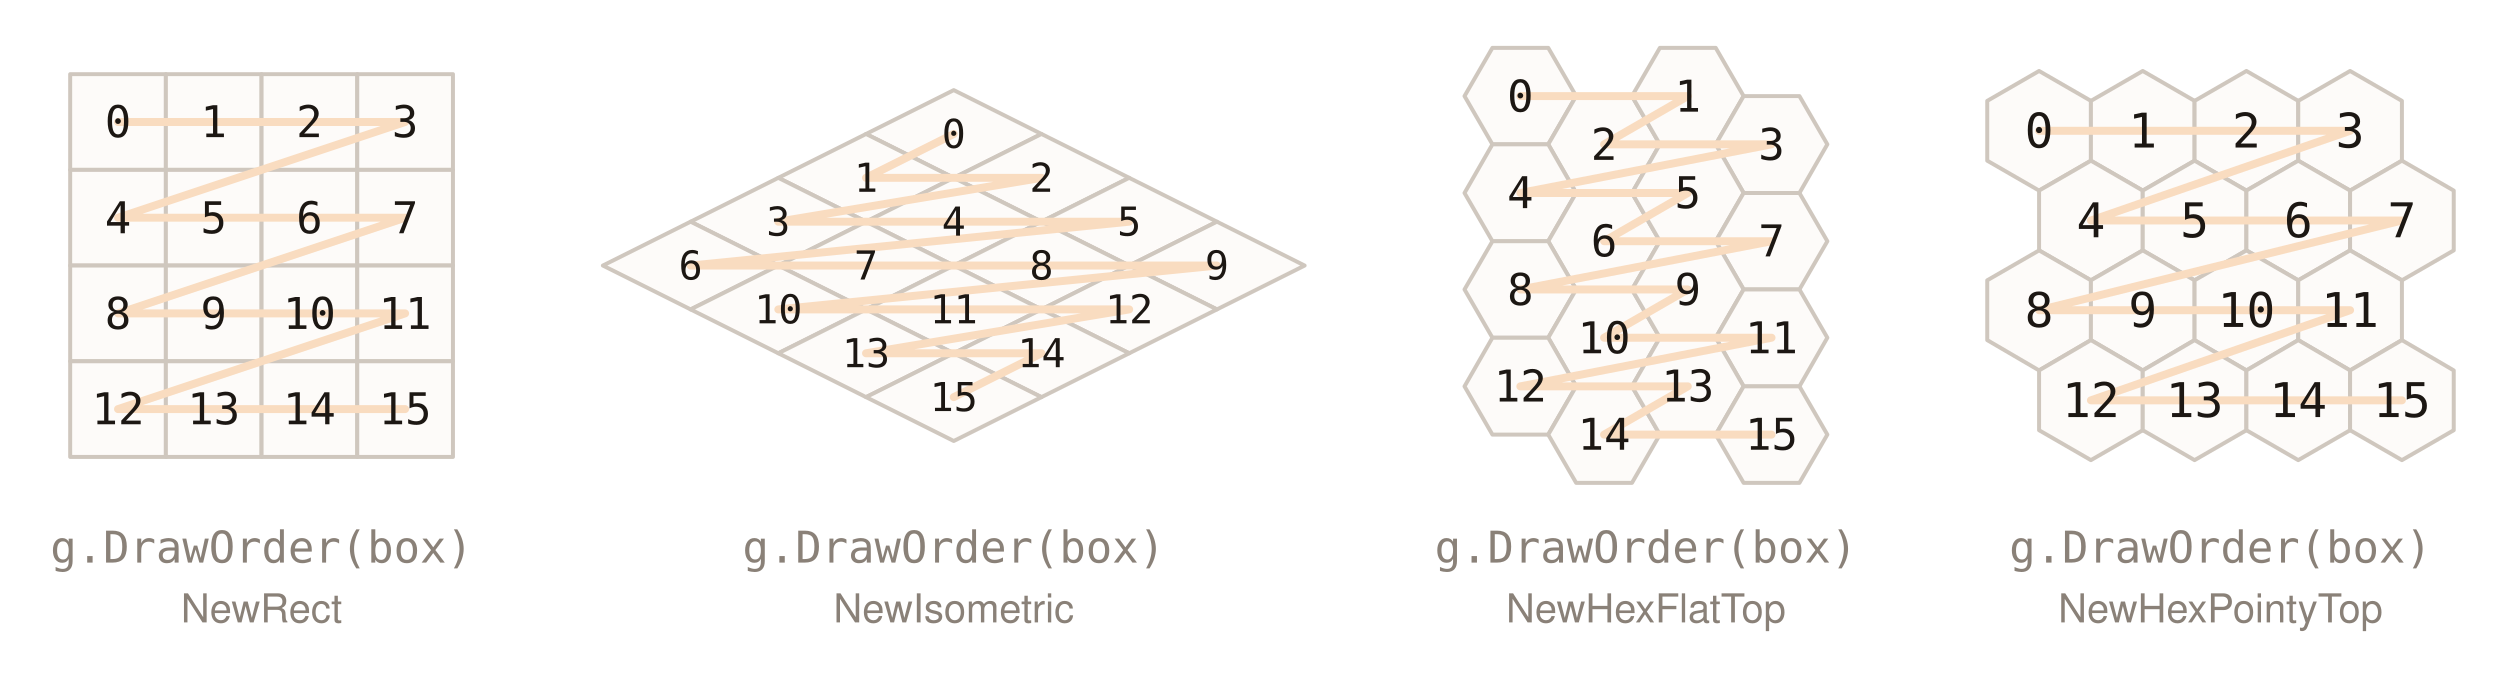
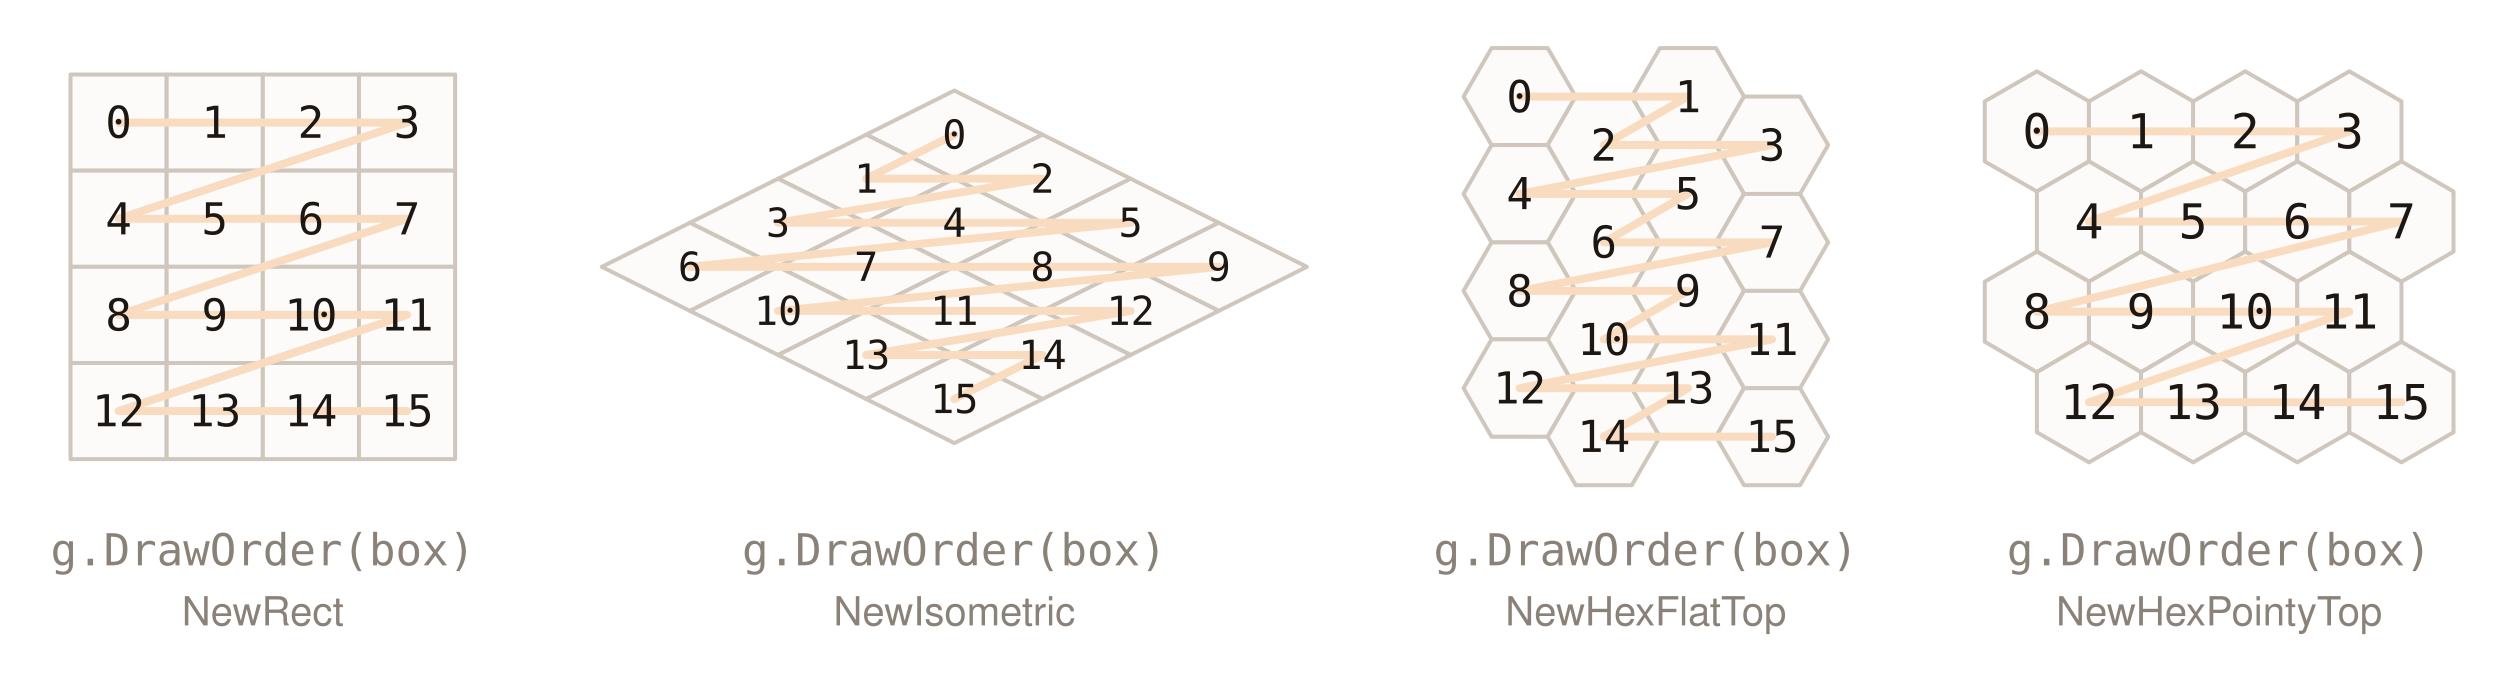
- <svg xmlns="http://www.w3.org/2000/svg" width="627" height="172" viewBox="0 0 627 172" role="img">
+ <svg xmlns="http://www.w3.org/2000/svg" width="624" height="172" viewBox="0 0 624 172" role="img">
  <g transform="translate(17.6 18.6)">
    <polygon points="-0.0,0.0 24.0,-0.0 24.0,24.0 0.0,24.0" fill="#fdfbf9" stroke="#cfc7be" stroke-width="1" stroke-linejoin="round" />
    <polygon points="24.0,0.0 48.0,-0.0 48.0,24.0 24.0,24.0" fill="#fdfbf9" stroke="#cfc7be" stroke-width="1" stroke-linejoin="round" />
    <polygon points="48.0,0.0 72.0,-0.0 72.0,24.0 48.0,24.0" fill="#fdfbf9" stroke="#cfc7be" stroke-width="1" stroke-linejoin="round" />
    <polygon points="72.0,0.0 96.0,-0.0 96.0,24.0 72.0,24.0" fill="#fdfbf9" stroke="#cfc7be" stroke-width="1" stroke-linejoin="round" />
    <polygon points="-0.0,24.0 24.0,24.0 24.0,48.0 0.0,48.0" fill="#fdfbf9" stroke="#cfc7be" stroke-width="1" stroke-linejoin="round" />
    <polygon points="24.0,24.0 48.0,24.0 48.0,48.0 24.0,48.0" fill="#fdfbf9" stroke="#cfc7be" stroke-width="1" stroke-linejoin="round" />
    <polygon points="48.0,24.0 72.0,24.0 72.0,48.0 48.0,48.0" fill="#fdfbf9" stroke="#cfc7be" stroke-width="1" stroke-linejoin="round" />
    <polygon points="72.0,24.0 96.0,24.0 96.0,48.0 72.0,48.0" fill="#fdfbf9" stroke="#cfc7be" stroke-width="1" stroke-linejoin="round" />
    <polygon points="-0.0,48.0 24.0,48.0 24.0,72.0 0.0,72.0" fill="#fdfbf9" stroke="#cfc7be" stroke-width="1" stroke-linejoin="round" />
    <polygon points="24.0,48.0 48.0,48.0 48.0,72.0 24.0,72.0" fill="#fdfbf9" stroke="#cfc7be" stroke-width="1" stroke-linejoin="round" />
    <polygon points="48.0,48.0 72.0,48.0 72.0,72.0 48.0,72.0" fill="#fdfbf9" stroke="#cfc7be" stroke-width="1" stroke-linejoin="round" />
    <polygon points="72.0,48.0 96.0,48.0 96.0,72.0 72.0,72.0" fill="#fdfbf9" stroke="#cfc7be" stroke-width="1" stroke-linejoin="round" />
    <polygon points="-0.0,72.0 24.0,72.0 24.0,96.0 0.0,96.0" fill="#fdfbf9" stroke="#cfc7be" stroke-width="1" stroke-linejoin="round" />
    <polygon points="24.0,72.0 48.0,72.0 48.0,96.0 24.0,96.0" fill="#fdfbf9" stroke="#cfc7be" stroke-width="1" stroke-linejoin="round" />
    <polygon points="48.0,72.0 72.0,72.0 72.0,96.0 48.0,96.0" fill="#fdfbf9" stroke="#cfc7be" stroke-width="1" stroke-linejoin="round" />
    <polygon points="72.0,72.0 96.0,72.0 96.0,96.0 72.0,96.0" fill="#fdfbf9" stroke="#cfc7be" stroke-width="1" stroke-linejoin="round" />
    <polyline points="12.0,12.0 36.0,12.0 60.0,12.0 84.0,12.0 12.0,36.0 36.0,36.0 60.0,36.0 84.0,36.0 12.0,60.0 36.0,60.0 60.0,60.0 84.0,60.0 12.0,84.0 36.0,84.0 60.0,84.0 84.0,84.0" fill="none" stroke="#f9dcc0" stroke-width="2" stroke-linejoin="round" stroke-linecap="round" />
    <text x="12.0" y="15.8" font-family="ui-monospace, SFMono-Regular, Menlo, Consolas, monospace" font-size="11" text-anchor="middle">
      <tspan fill="#1c1713">0</tspan>
    </text>
    <text x="36.0" y="15.8" font-family="ui-monospace, SFMono-Regular, Menlo, Consolas, monospace" font-size="11" text-anchor="middle">
      <tspan fill="#1c1713">1</tspan>
    </text>
    <text x="60.0" y="15.8" font-family="ui-monospace, SFMono-Regular, Menlo, Consolas, monospace" font-size="11" text-anchor="middle">
      <tspan fill="#1c1713">2</tspan>
    </text>
    <text x="84.0" y="15.8" font-family="ui-monospace, SFMono-Regular, Menlo, Consolas, monospace" font-size="11" text-anchor="middle">
      <tspan fill="#1c1713">3</tspan>
    </text>
    <text x="12.0" y="39.9" font-family="ui-monospace, SFMono-Regular, Menlo, Consolas, monospace" font-size="11" text-anchor="middle">
      <tspan fill="#1c1713">4</tspan>
    </text>
    <text x="36.0" y="39.9" font-family="ui-monospace, SFMono-Regular, Menlo, Consolas, monospace" font-size="11" text-anchor="middle">
      <tspan fill="#1c1713">5</tspan>
    </text>
    <text x="60.0" y="39.9" font-family="ui-monospace, SFMono-Regular, Menlo, Consolas, monospace" font-size="11" text-anchor="middle">
      <tspan fill="#1c1713">6</tspan>
    </text>
    <text x="84.0" y="39.9" font-family="ui-monospace, SFMono-Regular, Menlo, Consolas, monospace" font-size="11" text-anchor="middle">
      <tspan fill="#1c1713">7</tspan>
    </text>
    <text x="12.0" y="63.9" font-family="ui-monospace, SFMono-Regular, Menlo, Consolas, monospace" font-size="11" text-anchor="middle">
      <tspan fill="#1c1713">8</tspan>
    </text>
    <text x="36.0" y="63.9" font-family="ui-monospace, SFMono-Regular, Menlo, Consolas, monospace" font-size="11" text-anchor="middle">
      <tspan fill="#1c1713">9</tspan>
    </text>
    <text x="60.0" y="63.9" font-family="ui-monospace, SFMono-Regular, Menlo, Consolas, monospace" font-size="11" text-anchor="middle">
      <tspan fill="#1c1713">10</tspan>
    </text>
    <text x="84.0" y="63.9" font-family="ui-monospace, SFMono-Regular, Menlo, Consolas, monospace" font-size="11" text-anchor="middle">
      <tspan fill="#1c1713">11</tspan>
    </text>
    <text x="12.0" y="87.8" font-family="ui-monospace, SFMono-Regular, Menlo, Consolas, monospace" font-size="11" text-anchor="middle">
      <tspan fill="#1c1713">12</tspan>
    </text>
    <text x="36.0" y="87.8" font-family="ui-monospace, SFMono-Regular, Menlo, Consolas, monospace" font-size="11" text-anchor="middle">
      <tspan fill="#1c1713">13</tspan>
    </text>
    <text x="60.0" y="87.8" font-family="ui-monospace, SFMono-Regular, Menlo, Consolas, monospace" font-size="11" text-anchor="middle">
      <tspan fill="#1c1713">14</tspan>
    </text>
    <text x="84.0" y="87.8" font-family="ui-monospace, SFMono-Regular, Menlo, Consolas, monospace" font-size="11" text-anchor="middle">
      <tspan fill="#1c1713">15</tspan>
    </text>
  </g>
  <text x="65.6" y="141.1" font-family="ui-monospace, SFMono-Regular, Menlo, Consolas, monospace" font-size="11" text-anchor="middle" fill="#8a8178">g.DrawOrder(box)</text>
  <text x="65.6" y="156.1" font-family="Helvetica Neue, Helvetica, Arial, sans-serif" font-size="10" text-anchor="middle" fill="#8a8178">NewRect</text>
-   <g transform="translate(151.2 22.6)">
+   <g transform="translate(150.2 22.6)">
    <polygon points="88.0,0.0 110.0,11.0 88.0,22.0 66.0,11.0" fill="#fdfbf9" stroke="#cfc7be" stroke-width="1" stroke-linejoin="round" />
    <polygon points="110.0,11.0 132.0,22.0 110.0,33.0 88.0,22.0" fill="#fdfbf9" stroke="#cfc7be" stroke-width="1" stroke-linejoin="round" />
    <polygon points="132.0,22.0 154.0,33.0 132.0,44.0 110.0,33.0" fill="#fdfbf9" stroke="#cfc7be" stroke-width="1" stroke-linejoin="round" />
    <polygon points="154.0,33.0 176.0,44.0 154.0,55.0 132.0,44.0" fill="#fdfbf9" stroke="#cfc7be" stroke-width="1" stroke-linejoin="round" />
    <polygon points="66.0,11.0 88.0,22.0 66.0,33.0 44.0,22.0" fill="#fdfbf9" stroke="#cfc7be" stroke-width="1" stroke-linejoin="round" />
    <polygon points="88.0,22.0 110.0,33.0 88.0,44.0 66.0,33.0" fill="#fdfbf9" stroke="#cfc7be" stroke-width="1" stroke-linejoin="round" />
    <polygon points="110.0,33.0 132.0,44.0 110.0,55.0 88.0,44.0" fill="#fdfbf9" stroke="#cfc7be" stroke-width="1" stroke-linejoin="round" />
    <polygon points="132.0,44.0 154.0,55.0 132.0,66.0 110.0,55.0" fill="#fdfbf9" stroke="#cfc7be" stroke-width="1" stroke-linejoin="round" />
    <polygon points="44.0,22.0 66.0,33.0 44.0,44.0 22.0,33.0" fill="#fdfbf9" stroke="#cfc7be" stroke-width="1" stroke-linejoin="round" />
    <polygon points="66.0,33.0 88.0,44.0 66.0,55.0 44.0,44.0" fill="#fdfbf9" stroke="#cfc7be" stroke-width="1" stroke-linejoin="round" />
    <polygon points="88.0,44.0 110.0,55.0 88.0,66.0 66.0,55.0" fill="#fdfbf9" stroke="#cfc7be" stroke-width="1" stroke-linejoin="round" />
    <polygon points="110.0,55.0 132.0,66.0 110.0,77.0 88.0,66.0" fill="#fdfbf9" stroke="#cfc7be" stroke-width="1" stroke-linejoin="round" />
    <polygon points="22.0,33.0 44.0,44.0 22.0,55.0 0.0,44.0" fill="#fdfbf9" stroke="#cfc7be" stroke-width="1" stroke-linejoin="round" />
    <polygon points="44.0,44.0 66.0,55.0 44.0,66.0 22.0,55.0" fill="#fdfbf9" stroke="#cfc7be" stroke-width="1" stroke-linejoin="round" />
    <polygon points="66.0,55.0 88.0,66.0 66.0,77.0 44.0,66.0" fill="#fdfbf9" stroke="#cfc7be" stroke-width="1" stroke-linejoin="round" />
    <polygon points="88.0,66.0 110.0,77.0 88.0,88.0 66.0,77.0" fill="#fdfbf9" stroke="#cfc7be" stroke-width="1" stroke-linejoin="round" />
    <polyline points="88.0,11.0 66.0,22.0 110.0,22.0 44.0,33.0 88.0,33.0 132.0,33.0 22.0,44.0 66.0,44.0 110.0,44.0 154.0,44.0 44.0,55.0 88.0,55.0 132.0,55.0 66.0,66.0 110.0,66.0 88.0,77.0" fill="none" stroke="#f9dcc0" stroke-width="2" stroke-linejoin="round" stroke-linecap="round" />
    <text x="88.0" y="14.5" font-family="ui-monospace, SFMono-Regular, Menlo, Consolas, monospace" font-size="10" text-anchor="middle">
      <tspan fill="#1c1713">0</tspan>
    </text>
    <text x="66.0" y="25.5" font-family="ui-monospace, SFMono-Regular, Menlo, Consolas, monospace" font-size="10" text-anchor="middle">
      <tspan fill="#1c1713">1</tspan>
    </text>
    <text x="110.0" y="25.5" font-family="ui-monospace, SFMono-Regular, Menlo, Consolas, monospace" font-size="10" text-anchor="middle">
      <tspan fill="#1c1713">2</tspan>
    </text>
    <text x="44.0" y="36.5" font-family="ui-monospace, SFMono-Regular, Menlo, Consolas, monospace" font-size="10" text-anchor="middle">
      <tspan fill="#1c1713">3</tspan>
    </text>
    <text x="88.0" y="36.5" font-family="ui-monospace, SFMono-Regular, Menlo, Consolas, monospace" font-size="10" text-anchor="middle">
      <tspan fill="#1c1713">4</tspan>
    </text>
    <text x="132.0" y="36.5" font-family="ui-monospace, SFMono-Regular, Menlo, Consolas, monospace" font-size="10" text-anchor="middle">
      <tspan fill="#1c1713">5</tspan>
    </text>
    <text x="22.0" y="47.5" font-family="ui-monospace, SFMono-Regular, Menlo, Consolas, monospace" font-size="10" text-anchor="middle">
      <tspan fill="#1c1713">6</tspan>
    </text>
    <text x="66.0" y="47.5" font-family="ui-monospace, SFMono-Regular, Menlo, Consolas, monospace" font-size="10" text-anchor="middle">
      <tspan fill="#1c1713">7</tspan>
    </text>
    <text x="110.0" y="47.5" font-family="ui-monospace, SFMono-Regular, Menlo, Consolas, monospace" font-size="10" text-anchor="middle">
      <tspan fill="#1c1713">8</tspan>
    </text>
    <text x="154.0" y="47.5" font-family="ui-monospace, SFMono-Regular, Menlo, Consolas, monospace" font-size="10" text-anchor="middle">
      <tspan fill="#1c1713">9</tspan>
    </text>
    <text x="44.0" y="58.5" font-family="ui-monospace, SFMono-Regular, Menlo, Consolas, monospace" font-size="10" text-anchor="middle">
      <tspan fill="#1c1713">10</tspan>
    </text>
    <text x="88.0" y="58.5" font-family="ui-monospace, SFMono-Regular, Menlo, Consolas, monospace" font-size="10" text-anchor="middle">
      <tspan fill="#1c1713">11</tspan>
    </text>
    <text x="132.0" y="58.5" font-family="ui-monospace, SFMono-Regular, Menlo, Consolas, monospace" font-size="10" text-anchor="middle">
      <tspan fill="#1c1713">12</tspan>
    </text>
    <text x="66.0" y="69.5" font-family="ui-monospace, SFMono-Regular, Menlo, Consolas, monospace" font-size="10" text-anchor="middle">
      <tspan fill="#1c1713">13</tspan>
    </text>
    <text x="110.0" y="69.5" font-family="ui-monospace, SFMono-Regular, Menlo, Consolas, monospace" font-size="10" text-anchor="middle">
      <tspan fill="#1c1713">14</tspan>
    </text>
    <text x="88.0" y="80.5" font-family="ui-monospace, SFMono-Regular, Menlo, Consolas, monospace" font-size="10" text-anchor="middle">
      <tspan fill="#1c1713">15</tspan>
    </text>
  </g>
-   <text x="239.2" y="141.1" font-family="ui-monospace, SFMono-Regular, Menlo, Consolas, monospace" font-size="11" text-anchor="middle" fill="#8a8178">g.DrawOrder(box)</text>
-   <text x="239.2" y="156.1" font-family="Helvetica Neue, Helvetica, Arial, sans-serif" font-size="10" text-anchor="middle" fill="#8a8178">NewIsometric</text>
-   <g transform="translate(367.3 12.0)">
+   <text x="238.2" y="141.1" font-family="ui-monospace, SFMono-Regular, Menlo, Consolas, monospace" font-size="11" text-anchor="middle" fill="#8a8178">g.DrawOrder(box)</text>
+   <text x="238.2" y="156.1" font-family="Helvetica Neue, Helvetica, Arial, sans-serif" font-size="10" text-anchor="middle" fill="#8a8178">NewIsometric</text>
+   <g transform="translate(365.3 12.0)">
    <polygon points="7.0,0.0 21.0,-0.0 28.0,12.1 21.0,24.2 7.0,24.2 0.0,12.1" fill="#fdfbf9" stroke="#cfc7be" stroke-width="1" stroke-linejoin="round" />
    <polygon points="28.0,12.1 42.0,12.1 49.0,24.2 42.0,36.4 28.0,36.4 21.0,24.2" fill="#fdfbf9" stroke="#cfc7be" stroke-width="1" stroke-linejoin="round" />
    <polygon points="49.0,0.0 63.0,-0.0 70.0,12.1 63.0,24.2 49.0,24.2 42.0,12.1" fill="#fdfbf9" stroke="#cfc7be" stroke-width="1" stroke-linejoin="round" />
    <polygon points="70.0,12.1 84.0,12.1 91.0,24.2 84.0,36.4 70.0,36.4 63.0,24.2" fill="#fdfbf9" stroke="#cfc7be" stroke-width="1" stroke-linejoin="round" />
    <polygon points="7.0,24.2 21.0,24.2 28.0,36.4 21.0,48.5 7.0,48.5 0.0,36.4" fill="#fdfbf9" stroke="#cfc7be" stroke-width="1" stroke-linejoin="round" />
    <polygon points="28.0,36.4 42.0,36.4 49.0,48.5 42.0,60.6 28.0,60.6 21.0,48.5" fill="#fdfbf9" stroke="#cfc7be" stroke-width="1" stroke-linejoin="round" />
    <polygon points="49.0,24.2 63.0,24.2 70.0,36.4 63.0,48.5 49.0,48.5 42.0,36.4" fill="#fdfbf9" stroke="#cfc7be" stroke-width="1" stroke-linejoin="round" />
    <polygon points="70.0,36.4 84.0,36.4 91.0,48.5 84.0,60.6 70.0,60.6 63.0,48.5" fill="#fdfbf9" stroke="#cfc7be" stroke-width="1" stroke-linejoin="round" />
    <polygon points="7.0,48.5 21.0,48.5 28.0,60.6 21.0,72.7 7.0,72.7 0.0,60.6" fill="#fdfbf9" stroke="#cfc7be" stroke-width="1" stroke-linejoin="round" />
    <polygon points="28.0,60.6 42.0,60.6 49.0,72.7 42.0,84.9 28.0,84.9 21.0,72.7" fill="#fdfbf9" stroke="#cfc7be" stroke-width="1" stroke-linejoin="round" />
    <polygon points="49.0,48.5 63.0,48.5 70.0,60.6 63.0,72.7 49.0,72.7 42.0,60.6" fill="#fdfbf9" stroke="#cfc7be" stroke-width="1" stroke-linejoin="round" />
    <polygon points="70.0,60.6 84.0,60.6 91.0,72.7 84.0,84.9 70.0,84.9 63.0,72.7" fill="#fdfbf9" stroke="#cfc7be" stroke-width="1" stroke-linejoin="round" />
    <polygon points="7.0,72.7 21.0,72.7 28.0,84.9 21.0,97.0 7.0,97.0 0.0,84.9" fill="#fdfbf9" stroke="#cfc7be" stroke-width="1" stroke-linejoin="round" />
    <polygon points="28.0,84.9 42.0,84.9 49.0,97.0 42.0,109.1 28.0,109.1 21.0,97.0" fill="#fdfbf9" stroke="#cfc7be" stroke-width="1" stroke-linejoin="round" />
    <polygon points="49.0,72.7 63.0,72.7 70.0,84.9 63.0,97.0 49.0,97.0 42.0,84.9" fill="#fdfbf9" stroke="#cfc7be" stroke-width="1" stroke-linejoin="round" />
    <polygon points="70.0,84.9 84.0,84.9 91.0,97.0 84.0,109.1 70.0,109.1 63.0,97.0" fill="#fdfbf9" stroke="#cfc7be" stroke-width="1" stroke-linejoin="round" />
    <polyline points="14.0,12.1 56.0,12.1 35.0,24.2 77.0,24.2 14.0,36.4 56.0,36.4 35.0,48.5 77.0,48.5 14.0,60.6 56.0,60.6 35.0,72.7 77.0,72.7 14.0,84.9 56.0,84.9 35.0,97.0 77.0,97.0" fill="none" stroke="#f9dcc0" stroke-width="2" stroke-linejoin="round" stroke-linecap="round" />
    <text x="14.0" y="16.0" font-family="ui-monospace, SFMono-Regular, Menlo, Consolas, monospace" font-size="11" text-anchor="middle">
      <tspan fill="#1c1713">0</tspan>
    </text>
    <text x="56.0" y="16.0" font-family="ui-monospace, SFMono-Regular, Menlo, Consolas, monospace" font-size="11" text-anchor="middle">
      <tspan fill="#1c1713">1</tspan>
    </text>
    <text x="35.0" y="28.1" font-family="ui-monospace, SFMono-Regular, Menlo, Consolas, monospace" font-size="11" text-anchor="middle">
      <tspan fill="#1c1713">2</tspan>
    </text>
    <text x="77.0" y="28.1" font-family="ui-monospace, SFMono-Regular, Menlo, Consolas, monospace" font-size="11" text-anchor="middle">
      <tspan fill="#1c1713">3</tspan>
    </text>
    <text x="14.0" y="40.2" font-family="ui-monospace, SFMono-Regular, Menlo, Consolas, monospace" font-size="11" text-anchor="middle">
      <tspan fill="#1c1713">4</tspan>
    </text>
    <text x="56.0" y="40.2" font-family="ui-monospace, SFMono-Regular, Menlo, Consolas, monospace" font-size="11" text-anchor="middle">
      <tspan fill="#1c1713">5</tspan>
    </text>
    <text x="35.0" y="52.3" font-family="ui-monospace, SFMono-Regular, Menlo, Consolas, monospace" font-size="11" text-anchor="middle">
      <tspan fill="#1c1713">6</tspan>
    </text>
    <text x="77.0" y="52.3" font-family="ui-monospace, SFMono-Regular, Menlo, Consolas, monospace" font-size="11" text-anchor="middle">
      <tspan fill="#1c1713">7</tspan>
    </text>
    <text x="14.0" y="64.5" font-family="ui-monospace, SFMono-Regular, Menlo, Consolas, monospace" font-size="11" text-anchor="middle">
      <tspan fill="#1c1713">8</tspan>
    </text>
    <text x="56.0" y="64.5" font-family="ui-monospace, SFMono-Regular, Menlo, Consolas, monospace" font-size="11" text-anchor="middle">
      <tspan fill="#1c1713">9</tspan>
    </text>
    <text x="35.0" y="76.6" font-family="ui-monospace, SFMono-Regular, Menlo, Consolas, monospace" font-size="11" text-anchor="middle">
      <tspan fill="#1c1713">10</tspan>
    </text>
    <text x="77.0" y="76.6" font-family="ui-monospace, SFMono-Regular, Menlo, Consolas, monospace" font-size="11" text-anchor="middle">
      <tspan fill="#1c1713">11</tspan>
    </text>
    <text x="14.0" y="88.7" font-family="ui-monospace, SFMono-Regular, Menlo, Consolas, monospace" font-size="11" text-anchor="middle">
      <tspan fill="#1c1713">12</tspan>
    </text>
    <text x="56.0" y="88.7" font-family="ui-monospace, SFMono-Regular, Menlo, Consolas, monospace" font-size="11" text-anchor="middle">
      <tspan fill="#1c1713">13</tspan>
    </text>
    <text x="35.0" y="100.8" font-family="ui-monospace, SFMono-Regular, Menlo, Consolas, monospace" font-size="11" text-anchor="middle">
      <tspan fill="#1c1713">14</tspan>
    </text>
    <text x="77.0" y="100.8" font-family="ui-monospace, SFMono-Regular, Menlo, Consolas, monospace" font-size="11" text-anchor="middle">
      <tspan fill="#1c1713">15</tspan>
    </text>
  </g>
-   <text x="412.8" y="141.1" font-family="ui-monospace, SFMono-Regular, Menlo, Consolas, monospace" font-size="11" text-anchor="middle" fill="#8a8178">g.DrawOrder(box)</text>
-   <text x="412.8" y="156.1" font-family="Helvetica Neue, Helvetica, Arial, sans-serif" font-size="10" text-anchor="middle" fill="#8a8178">NewHexFlatTop</text>
-   <g transform="translate(498.4 17.8)">
+   <text x="410.8" y="141.1" font-family="ui-monospace, SFMono-Regular, Menlo, Consolas, monospace" font-size="11" text-anchor="middle" fill="#8a8178">g.DrawOrder(box)</text>
+   <text x="410.8" y="156.1" font-family="Helvetica Neue, Helvetica, Arial, sans-serif" font-size="10" text-anchor="middle" fill="#8a8178">NewHexFlatTop</text>
+   <g transform="translate(495.4 17.8)">
    <polygon points="13.0,0.0 26.0,7.5 26.0,22.5 13.0,30.0 -0.0,22.5 -0.0,7.5" fill="#fdfbf9" stroke="#cfc7be" stroke-width="1" stroke-linejoin="round" />
    <polygon points="39.0,0.0 52.0,7.5 52.0,22.5 39.0,30.0 26.0,22.5 26.0,7.5" fill="#fdfbf9" stroke="#cfc7be" stroke-width="1" stroke-linejoin="round" />
    <polygon points="65.0,0.0 78.0,7.5 78.0,22.5 65.0,30.0 52.0,22.5 52.0,7.5" fill="#fdfbf9" stroke="#cfc7be" stroke-width="1" stroke-linejoin="round" />
    <polygon points="91.0,0.0 104.0,7.5 104.0,22.5 91.0,30.0 78.0,22.5 78.0,7.5" fill="#fdfbf9" stroke="#cfc7be" stroke-width="1" stroke-linejoin="round" />
    <polygon points="26.0,22.5 39.0,30.0 39.0,45.0 26.0,52.5 13.0,45.0 13.0,30.0" fill="#fdfbf9" stroke="#cfc7be" stroke-width="1" stroke-linejoin="round" />
    <polygon points="52.0,22.5 65.0,30.0 65.0,45.0 52.0,52.5 39.0,45.0 39.0,30.0" fill="#fdfbf9" stroke="#cfc7be" stroke-width="1" stroke-linejoin="round" />
    <polygon points="78.0,22.5 91.0,30.0 91.0,45.0 78.0,52.5 65.0,45.0 65.0,30.0" fill="#fdfbf9" stroke="#cfc7be" stroke-width="1" stroke-linejoin="round" />
    <polygon points="104.0,22.5 117.0,30.0 117.0,45.0 104.0,52.5 91.0,45.0 91.0,30.0" fill="#fdfbf9" stroke="#cfc7be" stroke-width="1" stroke-linejoin="round" />
    <polygon points="13.0,45.0 26.0,52.5 26.0,67.5 13.0,75.1 -0.0,67.5 -0.0,52.5" fill="#fdfbf9" stroke="#cfc7be" stroke-width="1" stroke-linejoin="round" />
    <polygon points="39.0,45.0 52.0,52.5 52.0,67.5 39.0,75.1 26.0,67.5 26.0,52.5" fill="#fdfbf9" stroke="#cfc7be" stroke-width="1" stroke-linejoin="round" />
    <polygon points="65.0,45.0 78.0,52.5 78.0,67.5 65.0,75.1 52.0,67.5 52.0,52.5" fill="#fdfbf9" stroke="#cfc7be" stroke-width="1" stroke-linejoin="round" />
    <polygon points="91.0,45.0 104.0,52.5 104.0,67.5 91.0,75.1 78.0,67.5 78.0,52.5" fill="#fdfbf9" stroke="#cfc7be" stroke-width="1" stroke-linejoin="round" />
    <polygon points="26.0,67.5 39.0,75.1 39.0,90.1 26.0,97.6 13.0,90.1 13.0,75.1" fill="#fdfbf9" stroke="#cfc7be" stroke-width="1" stroke-linejoin="round" />
    <polygon points="52.0,67.5 65.0,75.1 65.0,90.1 52.0,97.6 39.0,90.1 39.0,75.1" fill="#fdfbf9" stroke="#cfc7be" stroke-width="1" stroke-linejoin="round" />
    <polygon points="78.0,67.5 91.0,75.1 91.0,90.1 78.0,97.6 65.0,90.1 65.0,75.1" fill="#fdfbf9" stroke="#cfc7be" stroke-width="1" stroke-linejoin="round" />
    <polygon points="104.0,67.5 117.0,75.1 117.0,90.1 104.0,97.6 91.0,90.1 91.0,75.1" fill="#fdfbf9" stroke="#cfc7be" stroke-width="1" stroke-linejoin="round" />
    <polyline points="13.0,15.0 39.0,15.0 65.0,15.0 91.0,15.0 26.0,37.5 52.0,37.5 78.0,37.5 104.0,37.5 13.0,60.0 39.0,60.0 65.0,60.0 91.0,60.0 26.0,82.6 52.0,82.6 78.0,82.6 104.0,82.6" fill="none" stroke="#f9dcc0" stroke-width="2" stroke-linejoin="round" stroke-linecap="round" />
    <text x="13.0" y="19.2" font-family="ui-monospace, SFMono-Regular, Menlo, Consolas, monospace" font-size="12" text-anchor="middle">
      <tspan fill="#1c1713">0</tspan>
    </text>
    <text x="39.0" y="19.2" font-family="ui-monospace, SFMono-Regular, Menlo, Consolas, monospace" font-size="12" text-anchor="middle">
      <tspan fill="#1c1713">1</tspan>
    </text>
    <text x="65.0" y="19.2" font-family="ui-monospace, SFMono-Regular, Menlo, Consolas, monospace" font-size="12" text-anchor="middle">
      <tspan fill="#1c1713">2</tspan>
    </text>
    <text x="91.0" y="19.2" font-family="ui-monospace, SFMono-Regular, Menlo, Consolas, monospace" font-size="12" text-anchor="middle">
      <tspan fill="#1c1713">3</tspan>
    </text>
    <text x="26.0" y="41.7" font-family="ui-monospace, SFMono-Regular, Menlo, Consolas, monospace" font-size="12" text-anchor="middle">
      <tspan fill="#1c1713">4</tspan>
    </text>
    <text x="52.0" y="41.7" font-family="ui-monospace, SFMono-Regular, Menlo, Consolas, monospace" font-size="12" text-anchor="middle">
      <tspan fill="#1c1713">5</tspan>
    </text>
    <text x="78.0" y="41.7" font-family="ui-monospace, SFMono-Regular, Menlo, Consolas, monospace" font-size="12" text-anchor="middle">
      <tspan fill="#1c1713">6</tspan>
    </text>
    <text x="104.0" y="41.7" font-family="ui-monospace, SFMono-Regular, Menlo, Consolas, monospace" font-size="12" text-anchor="middle">
      <tspan fill="#1c1713">7</tspan>
    </text>
    <text x="13.0" y="64.2" font-family="ui-monospace, SFMono-Regular, Menlo, Consolas, monospace" font-size="12" text-anchor="middle">
      <tspan fill="#1c1713">8</tspan>
    </text>
    <text x="39.0" y="64.2" font-family="ui-monospace, SFMono-Regular, Menlo, Consolas, monospace" font-size="12" text-anchor="middle">
      <tspan fill="#1c1713">9</tspan>
    </text>
    <text x="65.0" y="64.2" font-family="ui-monospace, SFMono-Regular, Menlo, Consolas, monospace" font-size="12" text-anchor="middle">
      <tspan fill="#1c1713">10</tspan>
    </text>
    <text x="91.0" y="64.2" font-family="ui-monospace, SFMono-Regular, Menlo, Consolas, monospace" font-size="12" text-anchor="middle">
      <tspan fill="#1c1713">11</tspan>
    </text>
    <text x="26.0" y="86.8" font-family="ui-monospace, SFMono-Regular, Menlo, Consolas, monospace" font-size="12" text-anchor="middle">
      <tspan fill="#1c1713">12</tspan>
    </text>
    <text x="52.0" y="86.8" font-family="ui-monospace, SFMono-Regular, Menlo, Consolas, monospace" font-size="12" text-anchor="middle">
      <tspan fill="#1c1713">13</tspan>
    </text>
    <text x="78.0" y="86.8" font-family="ui-monospace, SFMono-Regular, Menlo, Consolas, monospace" font-size="12" text-anchor="middle">
      <tspan fill="#1c1713">14</tspan>
    </text>
    <text x="104.0" y="86.8" font-family="ui-monospace, SFMono-Regular, Menlo, Consolas, monospace" font-size="12" text-anchor="middle">
      <tspan fill="#1c1713">15</tspan>
    </text>
  </g>
-   <text x="556.9" y="141.1" font-family="ui-monospace, SFMono-Regular, Menlo, Consolas, monospace" font-size="11" text-anchor="middle" fill="#8a8178">g.DrawOrder(box)</text>
-   <text x="556.9" y="156.1" font-family="Helvetica Neue, Helvetica, Arial, sans-serif" font-size="10" text-anchor="middle" fill="#8a8178">NewHexPointyTop</text>
+   <text x="553.9" y="141.1" font-family="ui-monospace, SFMono-Regular, Menlo, Consolas, monospace" font-size="11" text-anchor="middle" fill="#8a8178">g.DrawOrder(box)</text>
+   <text x="553.9" y="156.1" font-family="Helvetica Neue, Helvetica, Arial, sans-serif" font-size="10" text-anchor="middle" fill="#8a8178">NewHexPointyTop</text>
</svg>
